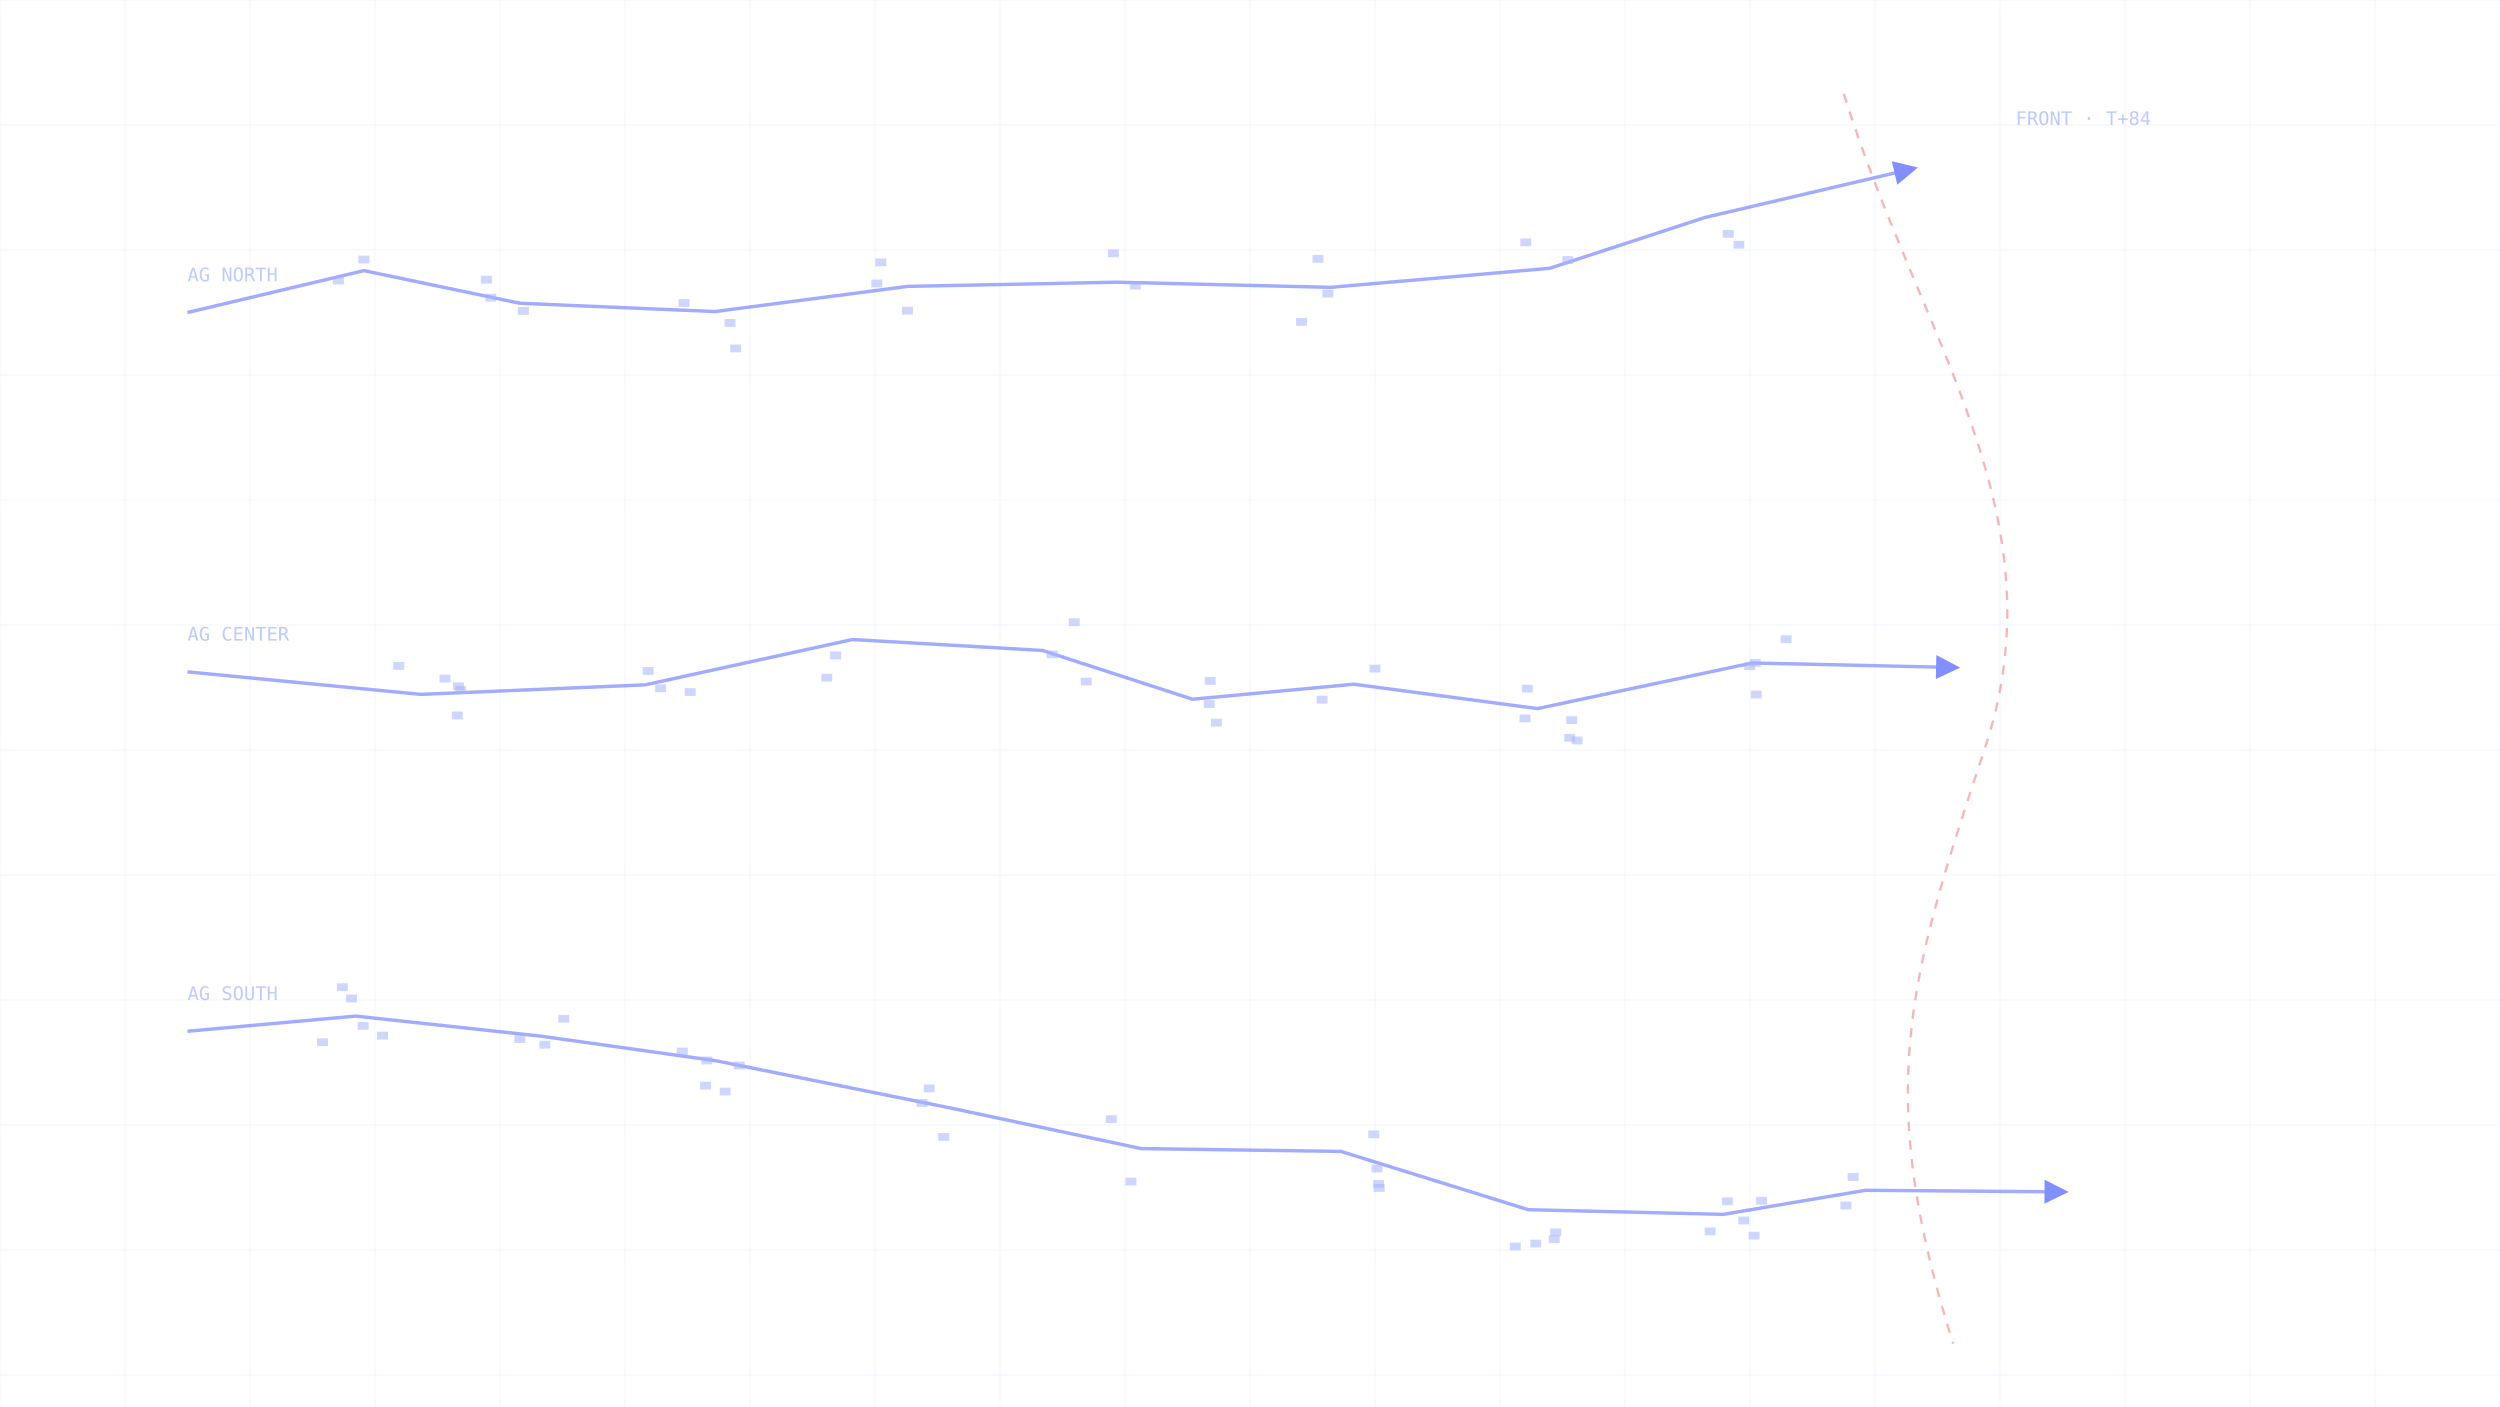
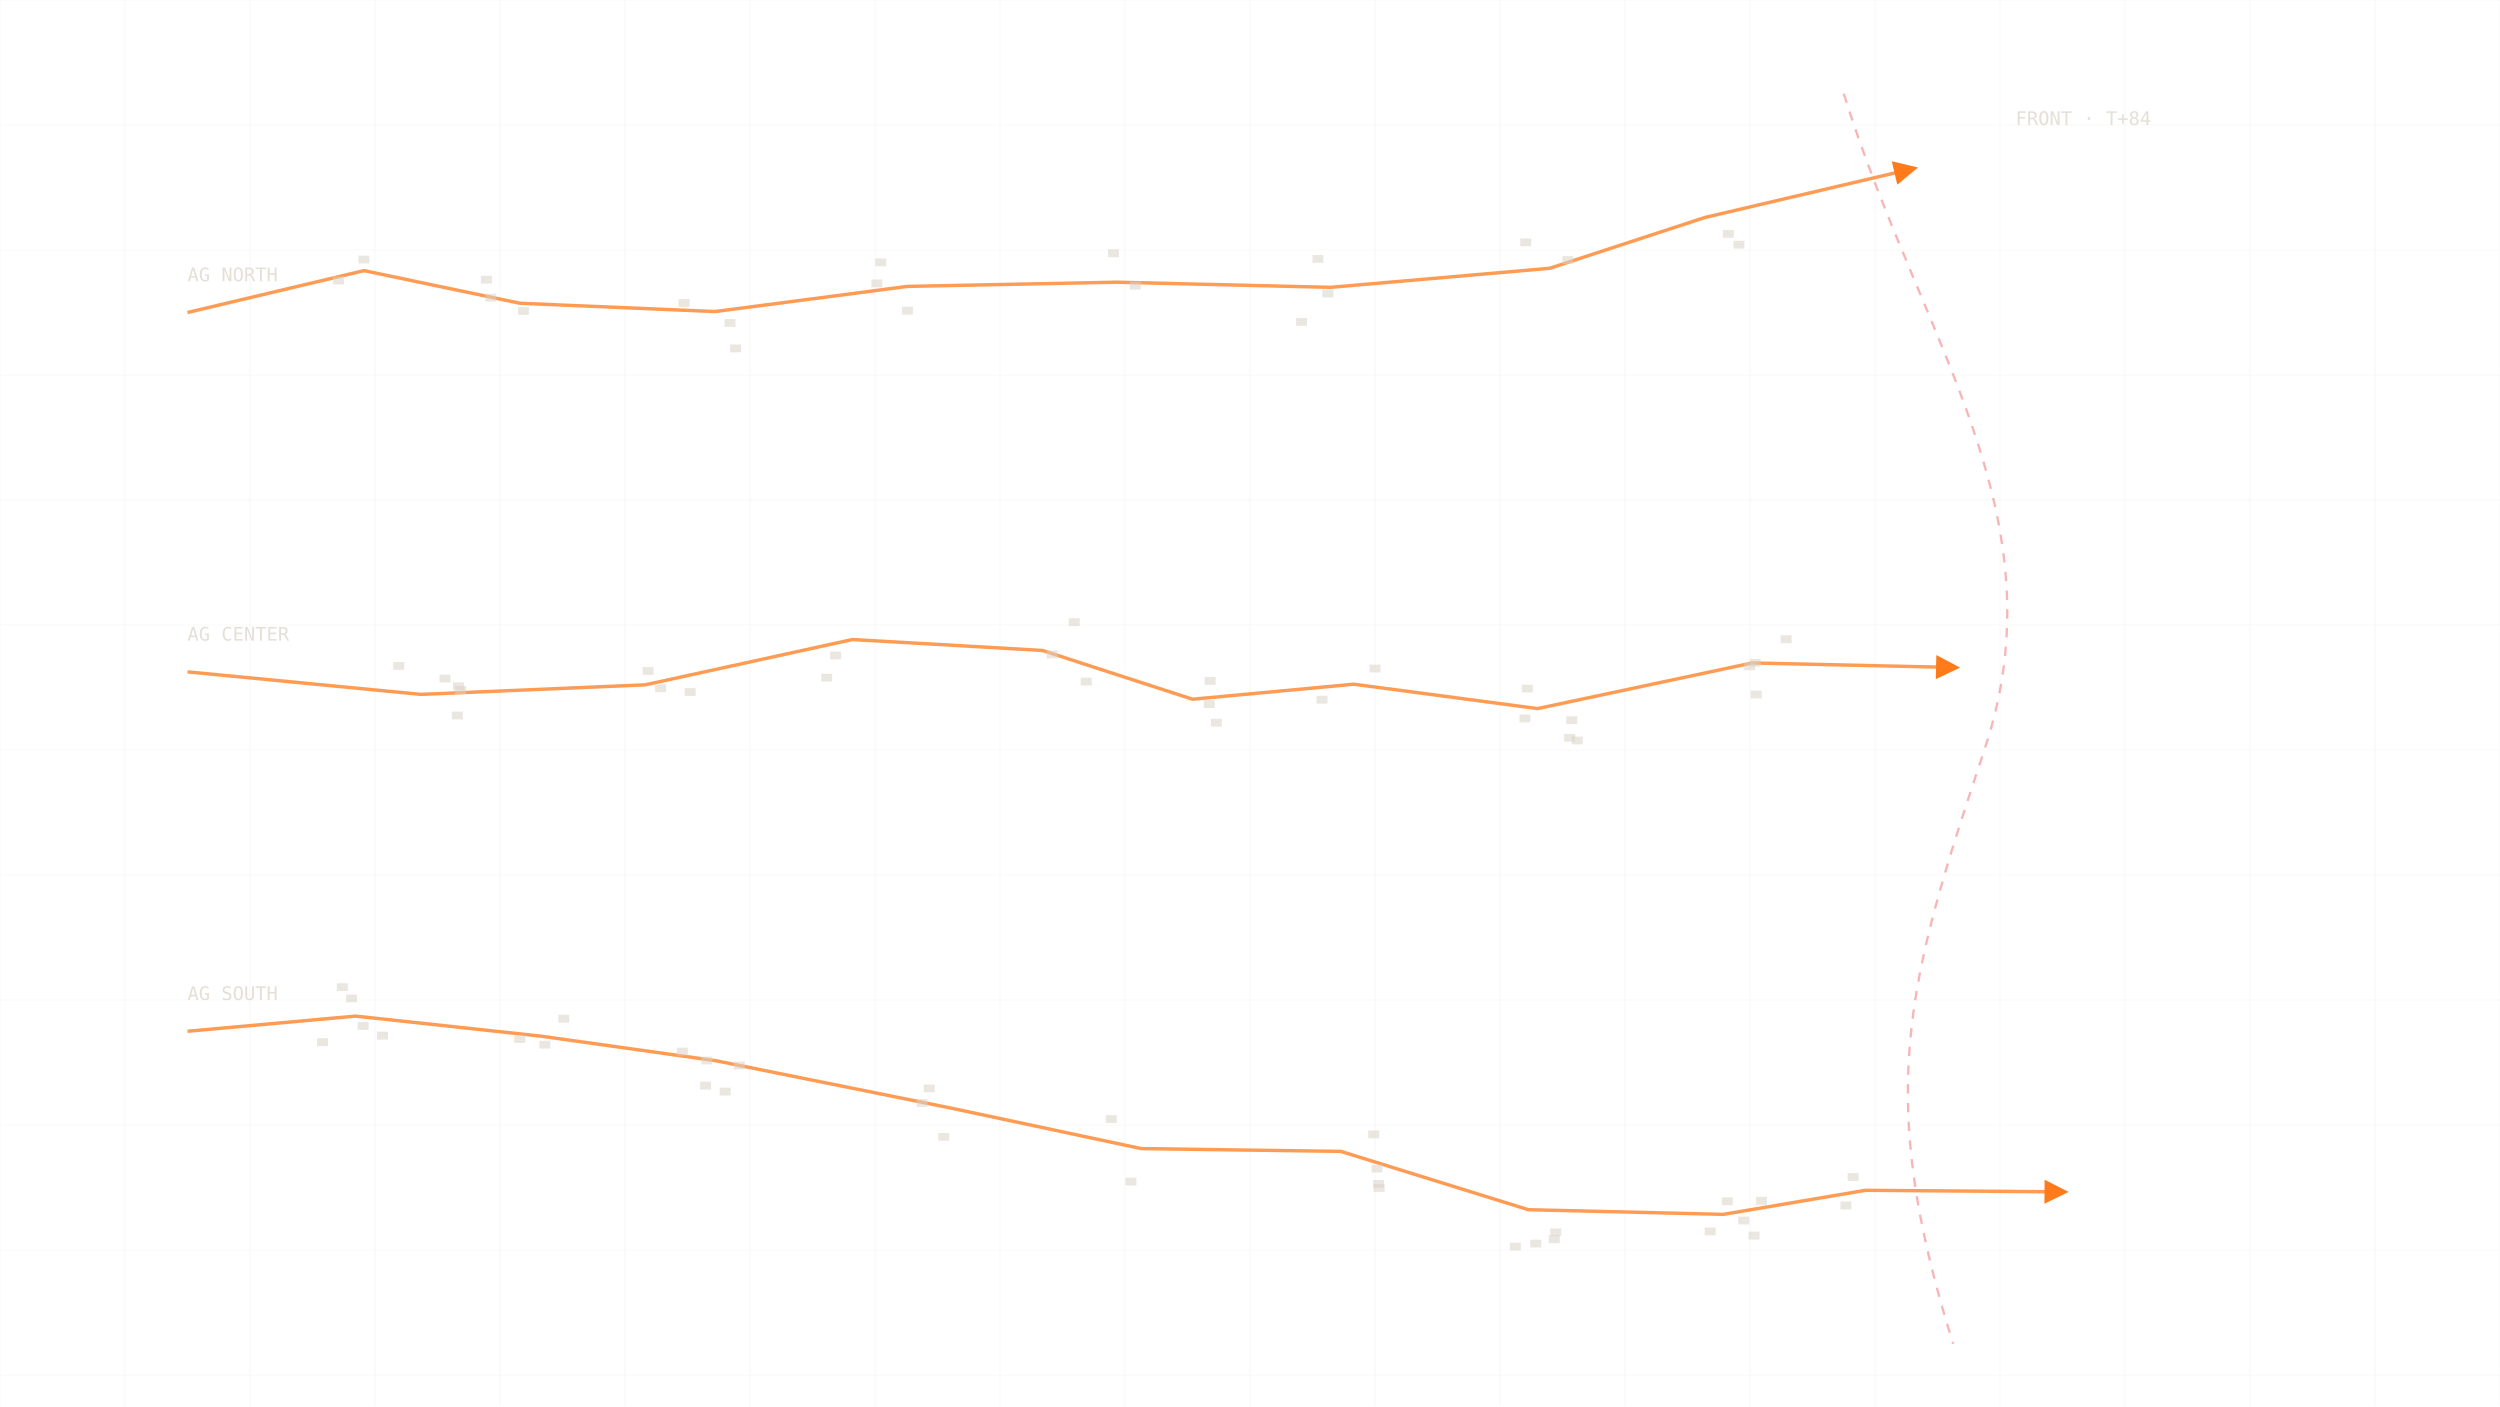
<svg xmlns="http://www.w3.org/2000/svg" viewBox="0 0 1600 900" preserveAspectRatio="xMidYMid slice">
  <defs>
    <marker id="ah" viewBox="0 0 10 10" refX="8" refY="5" markerWidth="7" markerHeight="7" orient="auto">
-       <path d="M0 0L10 5L0 10z" fill="#828fff" />
+       <path d="M0 0L10 5L0 10z" fill="#ff7a1a" />
    </marker>
  </defs>
-   <g stroke="#a5b4fc" stroke-opacity=".08">
+   <g stroke="#d9d2c7" stroke-opacity=".08">
    <path d="M0 0V900" />
    <path d="M80 0V900" />
    <path d="M160 0V900" />
    <path d="M240 0V900" />
    <path d="M320 0V900" />
    <path d="M400 0V900" />
    <path d="M480 0V900" />
    <path d="M560 0V900" />
    <path d="M640 0V900" />
    <path d="M720 0V900" />
    <path d="M800 0V900" />
    <path d="M880 0V900" />
    <path d="M960 0V900" />
    <path d="M1040 0V900" />
    <path d="M1120 0V900" />
    <path d="M1200 0V900" />
    <path d="M1280 0V900" />
    <path d="M1360 0V900" />
    <path d="M1440 0V900" />
    <path d="M1520 0V900" />
    <path d="M1600 0V900" />
    <path d="M0 0H1600" />
    <path d="M0 80H1600" />
    <path d="M0 160H1600" />
    <path d="M0 240H1600" />
    <path d="M0 320H1600" />
    <path d="M0 400H1600" />
    <path d="M0 480H1600" />
    <path d="M0 560H1600" />
    <path d="M0 640H1600" />
    <path d="M0 720H1600" />
    <path d="M0 800H1600" />
    <path d="M0 880H1600" />
  </g>
-   <g fill="none" stroke="#828fff" stroke-width="2.2" stroke-opacity=".75">
+   <g fill="none" stroke="#ff7a1a" stroke-width="2.2" stroke-opacity=".75">
    <path d="M120 200 L232.9 173.2 L332.8 194.1 L457.5 199.4 L580.7 183.3 L714.6 180.6 L851.5 183.9 L991.8 171.7 L1091.1 139.2 L1224.5 107.9" marker-end="url(#ah)" />
    <path d="M120 430 L269.2 444.4 L412.9 438.3 L545.5 409.3 L667.2 416.3 L763.2 447.5 L866.4 437.9 L984 453.5 L1121.3 424.3 L1251.4 427.2" marker-end="url(#ah)" />
    <path d="M120 660 L227.5 650.3 L345.8 663.1 L458.3 678.9 L608.2 709.1 L730.3 735.1 L858.2 736.9 L978.1 774.2 L1102.9 777.2 L1193.8 761.8 L1320.8 762.8" marker-end="url(#ah)" />
  </g>
-   <g fill="#a5b4fc" fill-opacity=".55">
+   <g fill="#d9d2c7" fill-opacity=".55">
    <rect x="213.1" y="177" width="7" height="5" />
    <rect x="229.4" y="163.6" width="7" height="5" />
    <rect x="310.6" y="188" width="7" height="5" />
    <rect x="331.5" y="196.5" width="7" height="5" />
    <rect x="307.8" y="176.5" width="7" height="5" />
    <rect x="467.3" y="220.5" width="7" height="5" />
    <rect x="434.3" y="191.4" width="7" height="5" />
    <rect x="463.7" y="204.2" width="7" height="5" />
    <rect x="577.3" y="196.3" width="7" height="5" />
    <rect x="557.7" y="178.9" width="7" height="5" />
    <rect x="560.2" y="165.4" width="7" height="5" />
    <rect x="723.1" y="180.3" width="7" height="5" />
    <rect x="709.1" y="159.6" width="7" height="5" />
    <rect x="829.5" y="203.5" width="7" height="5" />
    <rect x="846.3" y="185.4" width="7" height="5" />
    <rect x="840" y="163.2" width="7" height="5" />
    <rect x="999.9" y="163.9" width="7" height="5" />
    <rect x="973" y="152.6" width="7" height="5" />
    <rect x="1102.6" y="147.2" width="7" height="5" />
    <rect x="1109.4" y="154.1" width="7" height="5" />
    <rect x="289.9" y="436.7" width="7" height="5" />
    <rect x="291.3" y="439.1" width="7" height="5" />
    <rect x="289.2" y="455.4" width="7" height="5" />
    <rect x="281.3" y="431.8" width="7" height="5" />
    <rect x="251.7" y="423.7" width="7" height="5" />
    <rect x="411.3" y="426.9" width="7" height="5" />
    <rect x="438.2" y="440.4" width="7" height="5" />
    <rect x="419.3" y="438" width="7" height="5" />
    <rect x="531.3" y="417" width="7" height="5" />
    <rect x="525.6" y="431.2" width="7" height="5" />
    <rect x="669.9" y="416.3" width="7" height="5" />
    <rect x="691.7" y="433.7" width="7" height="5" />
    <rect x="684" y="395.7" width="7" height="5" />
    <rect x="770.4" y="448.1" width="7" height="5" />
    <rect x="771" y="433.3" width="7" height="5" />
    <rect x="775" y="460" width="7" height="5" />
    <rect x="842.6" y="445.3" width="7" height="5" />
    <rect x="876.5" y="425.4" width="7" height="5" />
    <rect x="1005.9" y="471.4" width="7" height="5" />
    <rect x="974" y="438.2" width="7" height="5" />
    <rect x="1002.4" y="458.4" width="7" height="5" />
    <rect x="1001.1" y="469.7" width="7" height="5" />
    <rect x="972.5" y="457.3" width="7" height="5" />
    <rect x="1116.3" y="423.9" width="7" height="5" />
    <rect x="1139.6" y="406.6" width="7" height="5" />
    <rect x="1119.8" y="421.7" width="7" height="5" />
    <rect x="1120.5" y="442" width="7" height="5" />
    <rect x="202.9" y="664.5" width="7" height="5" />
    <rect x="215.6" y="629.3" width="7" height="5" />
    <rect x="241.3" y="660.3" width="7" height="5" />
    <rect x="221.5" y="636.5" width="7" height="5" />
    <rect x="228.9" y="654.1" width="7" height="5" />
    <rect x="345.2" y="666.1" width="7" height="5" />
    <rect x="357.3" y="649.5" width="7" height="5" />
    <rect x="329.2" y="662.5" width="7" height="5" />
    <rect x="433.2" y="670.5" width="7" height="5" />
    <rect x="448.1" y="692.3" width="7" height="5" />
    <rect x="460.6" y="696.1" width="7" height="5" />
    <rect x="448.9" y="676.2" width="7" height="5" />
    <rect x="469.6" y="679.4" width="7" height="5" />
    <rect x="586.6" y="703.4" width="7" height="5" />
    <rect x="600.5" y="725.1" width="7" height="5" />
    <rect x="591.2" y="694.1" width="7" height="5" />
    <rect x="707.7" y="713.7" width="7" height="5" />
    <rect x="720.3" y="753.7" width="7" height="5" />
    <rect x="875.7" y="723.5" width="7" height="5" />
    <rect x="879.1" y="757.8" width="7" height="5" />
    <rect x="877.8" y="745.4" width="7" height="5" />
    <rect x="878.8" y="755.2" width="7" height="5" />
    <rect x="979.4" y="793.4" width="7" height="5" />
    <rect x="966.3" y="795.3" width="7" height="5" />
    <rect x="991.2" y="790.6" width="7" height="5" />
    <rect x="992.2" y="786.2" width="7" height="5" />
    <rect x="1102" y="766.3" width="7" height="5" />
    <rect x="1112.5" y="778.6" width="7" height="5" />
    <rect x="1091" y="785.6" width="7" height="5" />
    <rect x="1123.9" y="766" width="7" height="5" />
    <rect x="1119.1" y="788.3" width="7" height="5" />
    <rect x="1177.9" y="769" width="7" height="5" />
    <rect x="1182.5" y="750.8" width="7" height="5" />
  </g>
  <path d="M1180 60 C1230 220 1320 330 1270 480 S1200 700 1250 860" fill="none" stroke="#ef5b62" stroke-opacity=".45" stroke-width="1.5" stroke-dasharray="6 6" />
-   <g font-family="monospace" font-size="12" fill="#a5b4fc" fill-opacity=".7">
+   <g font-family="monospace" font-size="12" fill="#d9d2c7" fill-opacity=".7">
    <text x="120" y="180">AG NORTH</text>
    <text x="120" y="410">AG CENTER</text>
    <text x="120" y="640">AG SOUTH</text>
    <text x="1290" y="80">FRONT · T+84</text>
  </g>
</svg>
